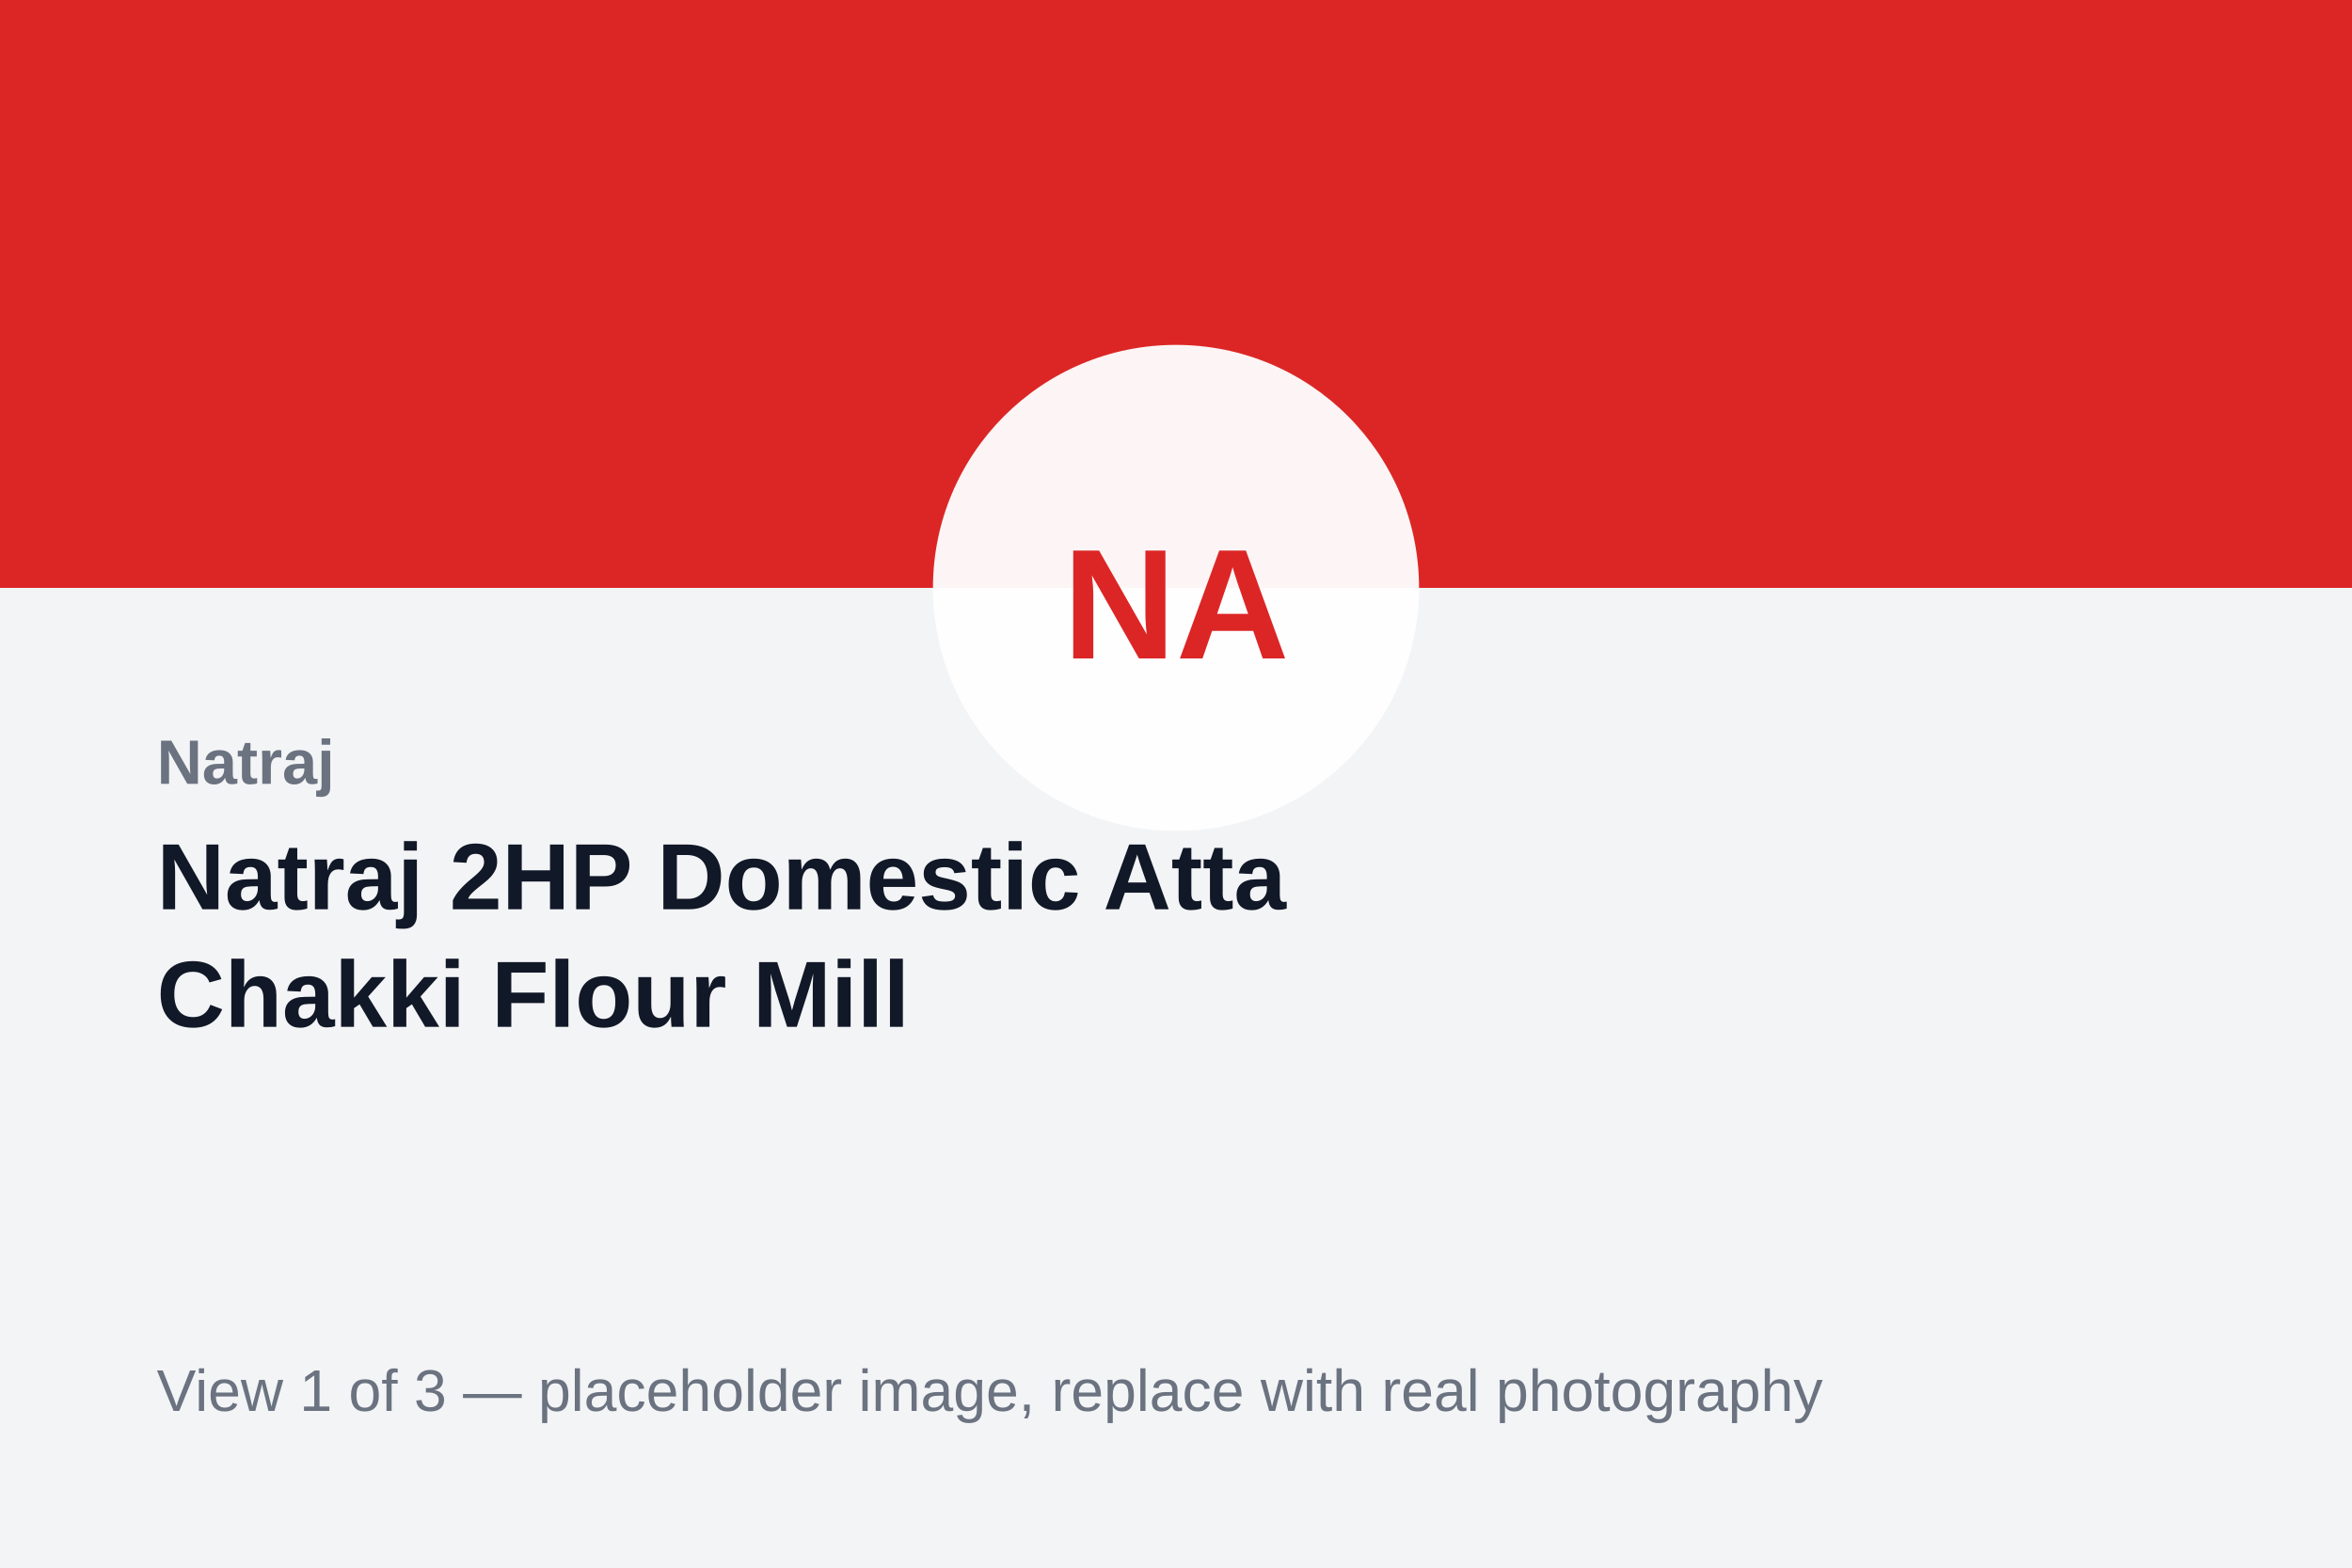
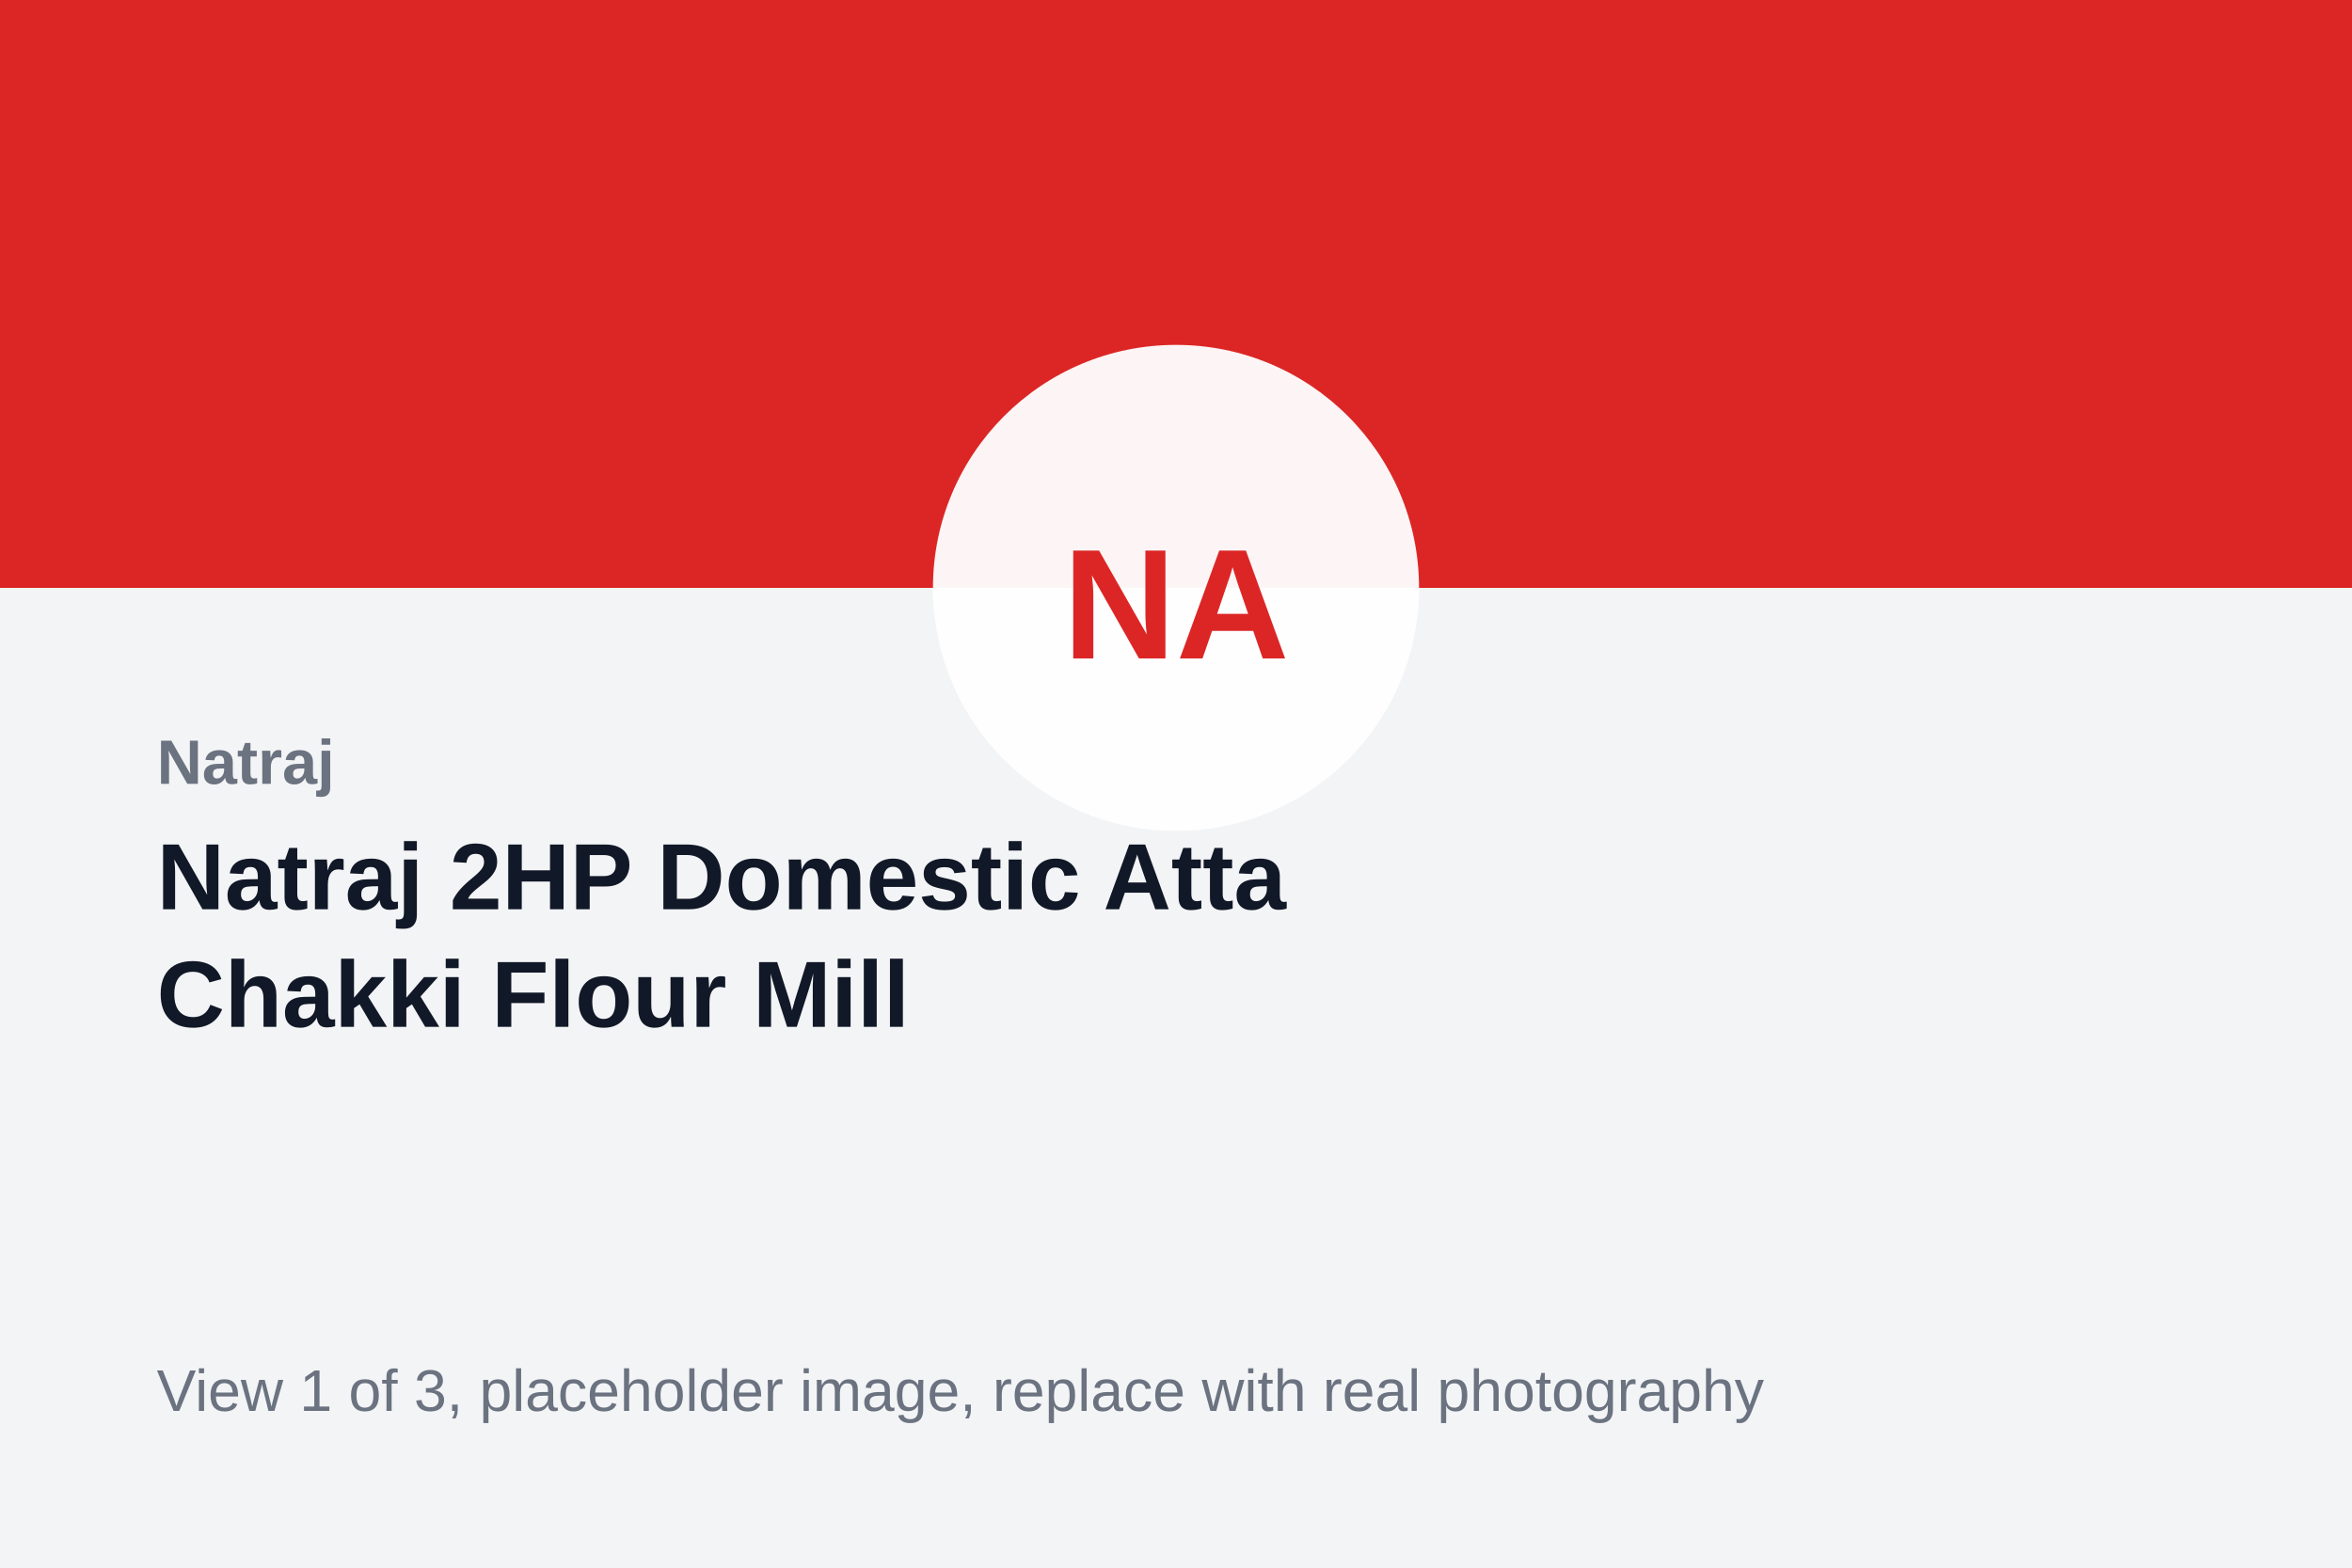
<svg xmlns="http://www.w3.org/2000/svg" viewBox="0 0 600 400" width="600" height="400" role="img" aria-label="Natraj 2HP Domestic Atta Chakki Flour Mill">
  <rect width="600" height="400" fill="#F3F4F6" />
  <rect x="0" y="0" width="600" height="150" fill="#DC2626" />
  <circle cx="300" cy="150" r="62" fill="#ffffff" opacity="0.95" />
  <text x="300" y="168" text-anchor="middle" font-family="Segoe UI, Arial, sans-serif" font-size="40" font-weight="800" fill="#DC2626">NA</text>
  <text x="40" y="200" font-family="Segoe UI, Arial, sans-serif" font-size="16" font-weight="600" fill="#6B7280">Natraj</text>
  <text x="40" y="232" font-family="Segoe UI, Arial, sans-serif" font-size="24" font-weight="700" fill="#111827">Natraj 2HP Domestic Atta</text>
  <text x="40" y="262" font-family="Segoe UI, Arial, sans-serif" font-size="24" font-weight="700" fill="#111827">Chakki Flour Mill</text>
-   <text x="40" y="360" font-family="Segoe UI, Arial, sans-serif" font-size="15" fill="#6B7280">View 1 of 3 — placeholder image, replace with real photography</text>
+   <text x="40" y="360" font-family="Segoe UI, Arial, sans-serif" font-size="15" fill="#6B7280">View 1 of 3, placeholder image, replace with real photography</text>
</svg>
